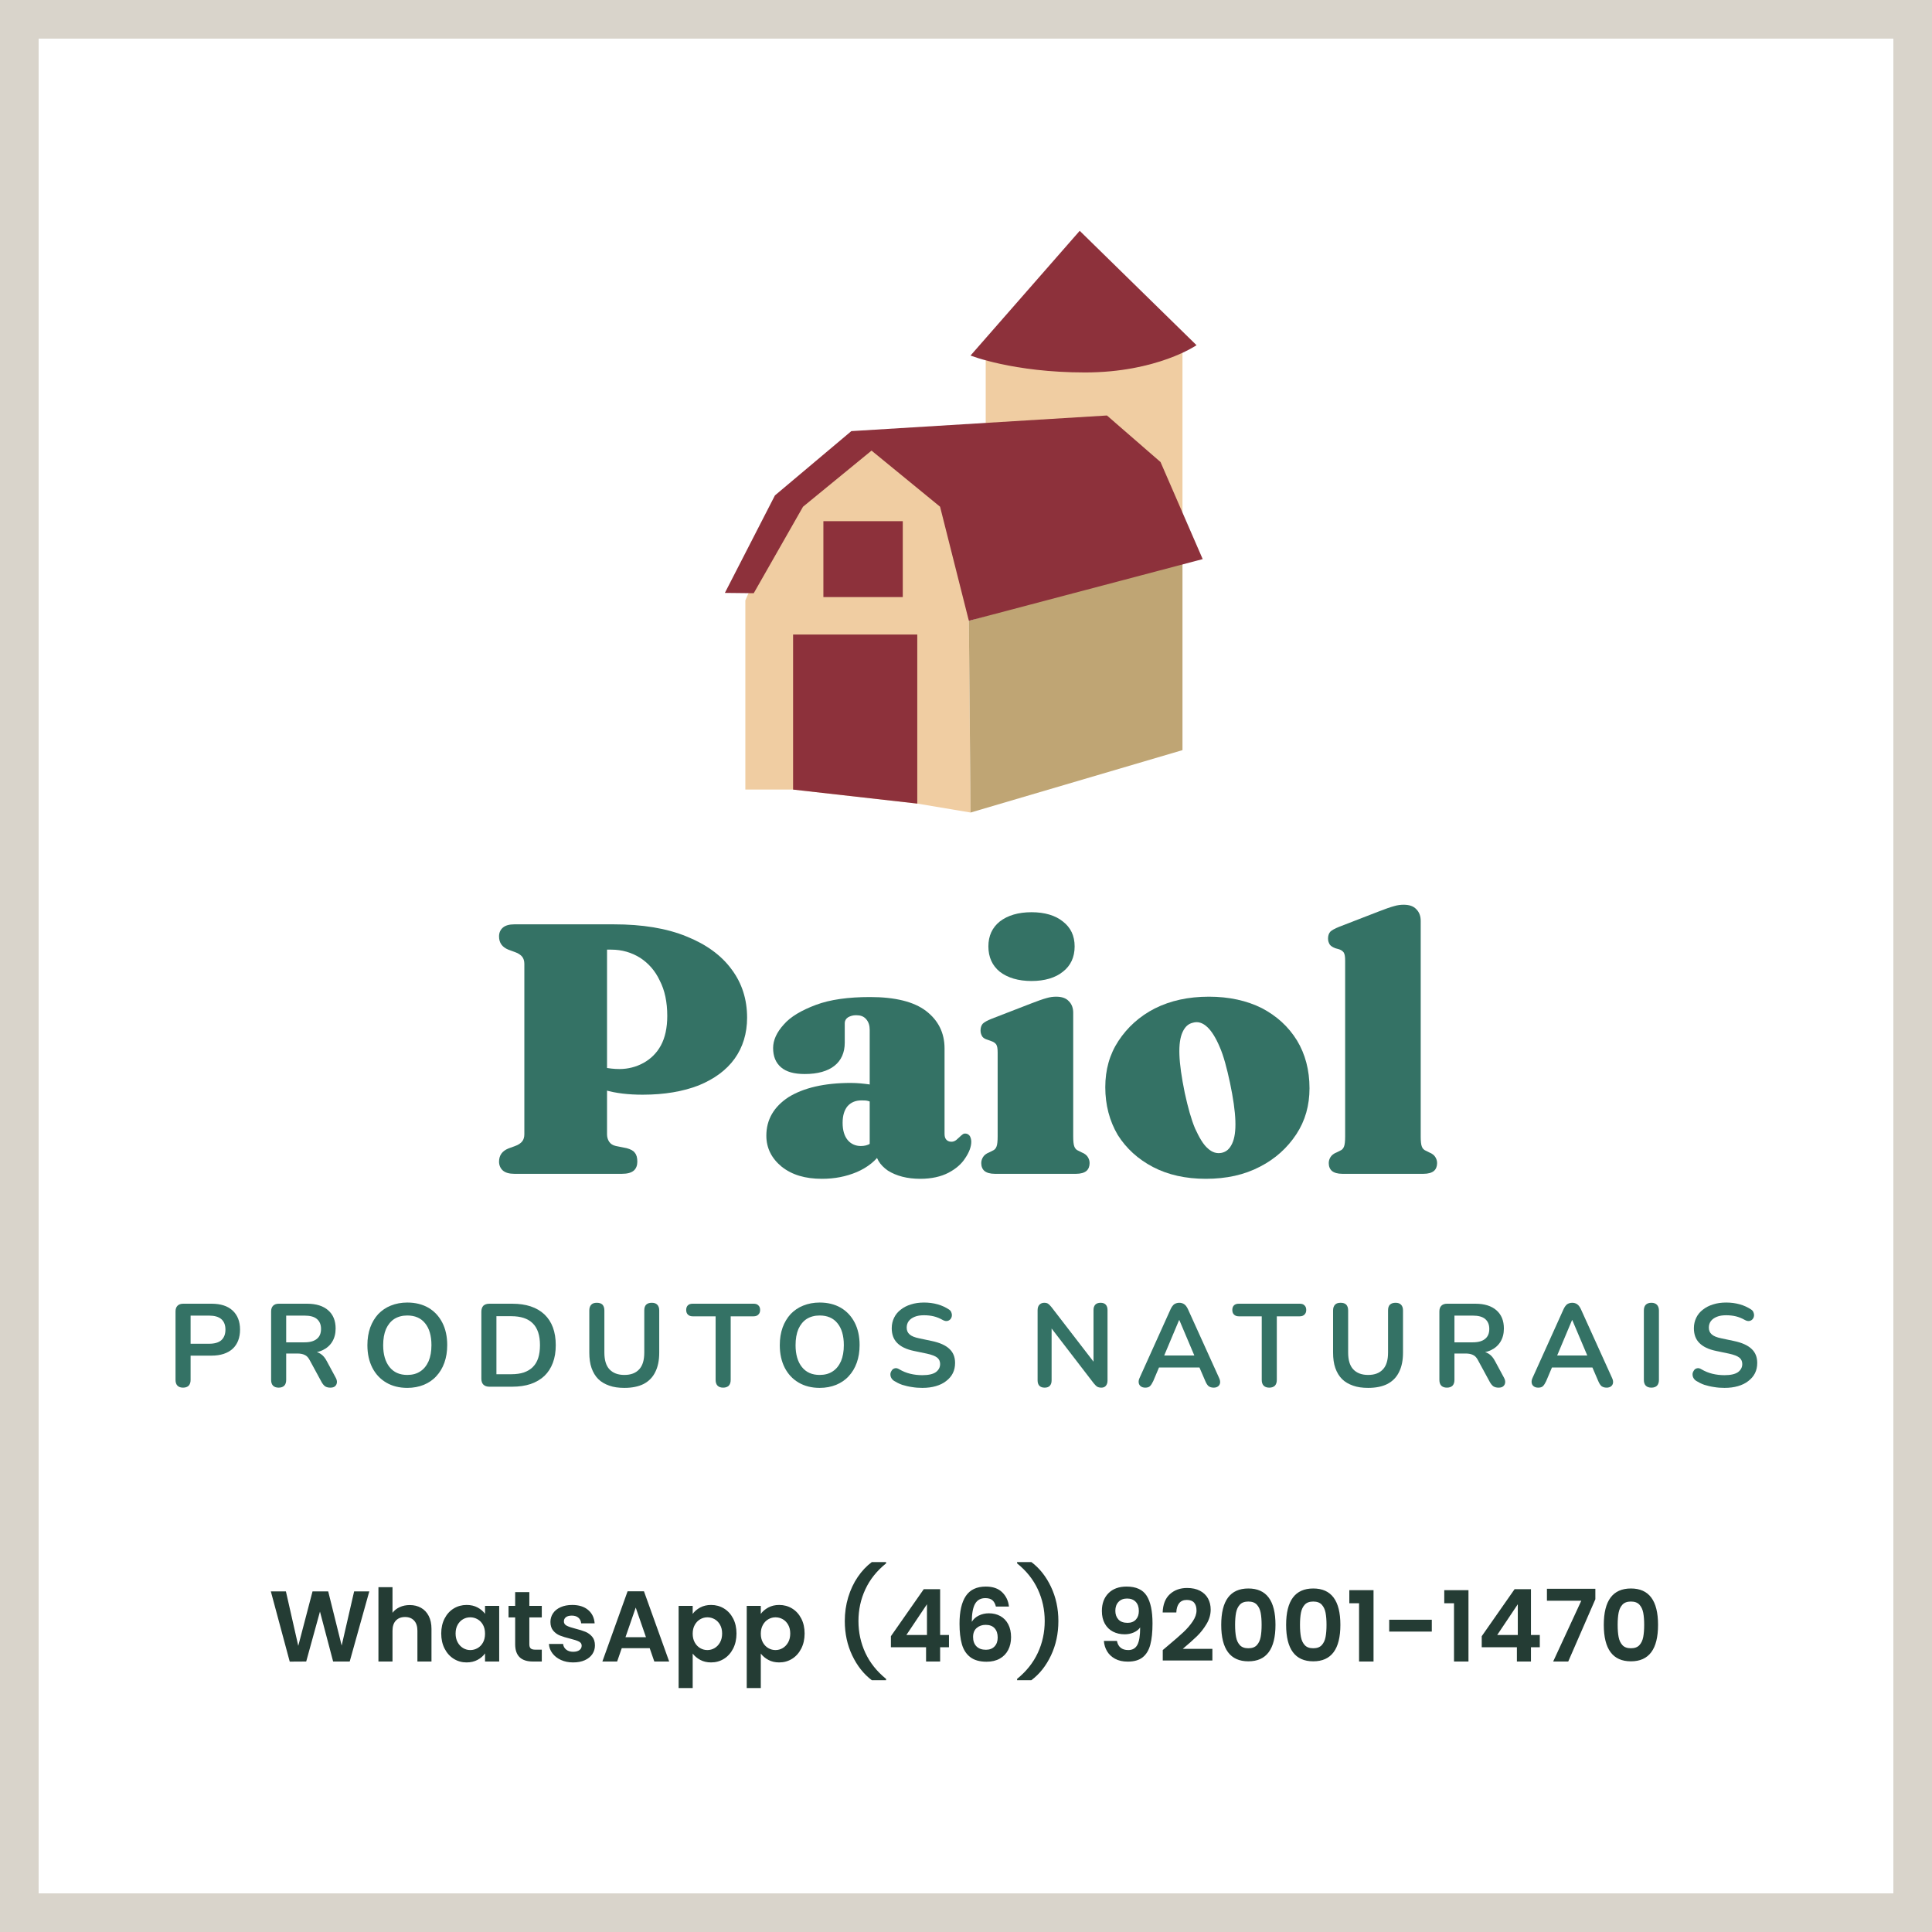
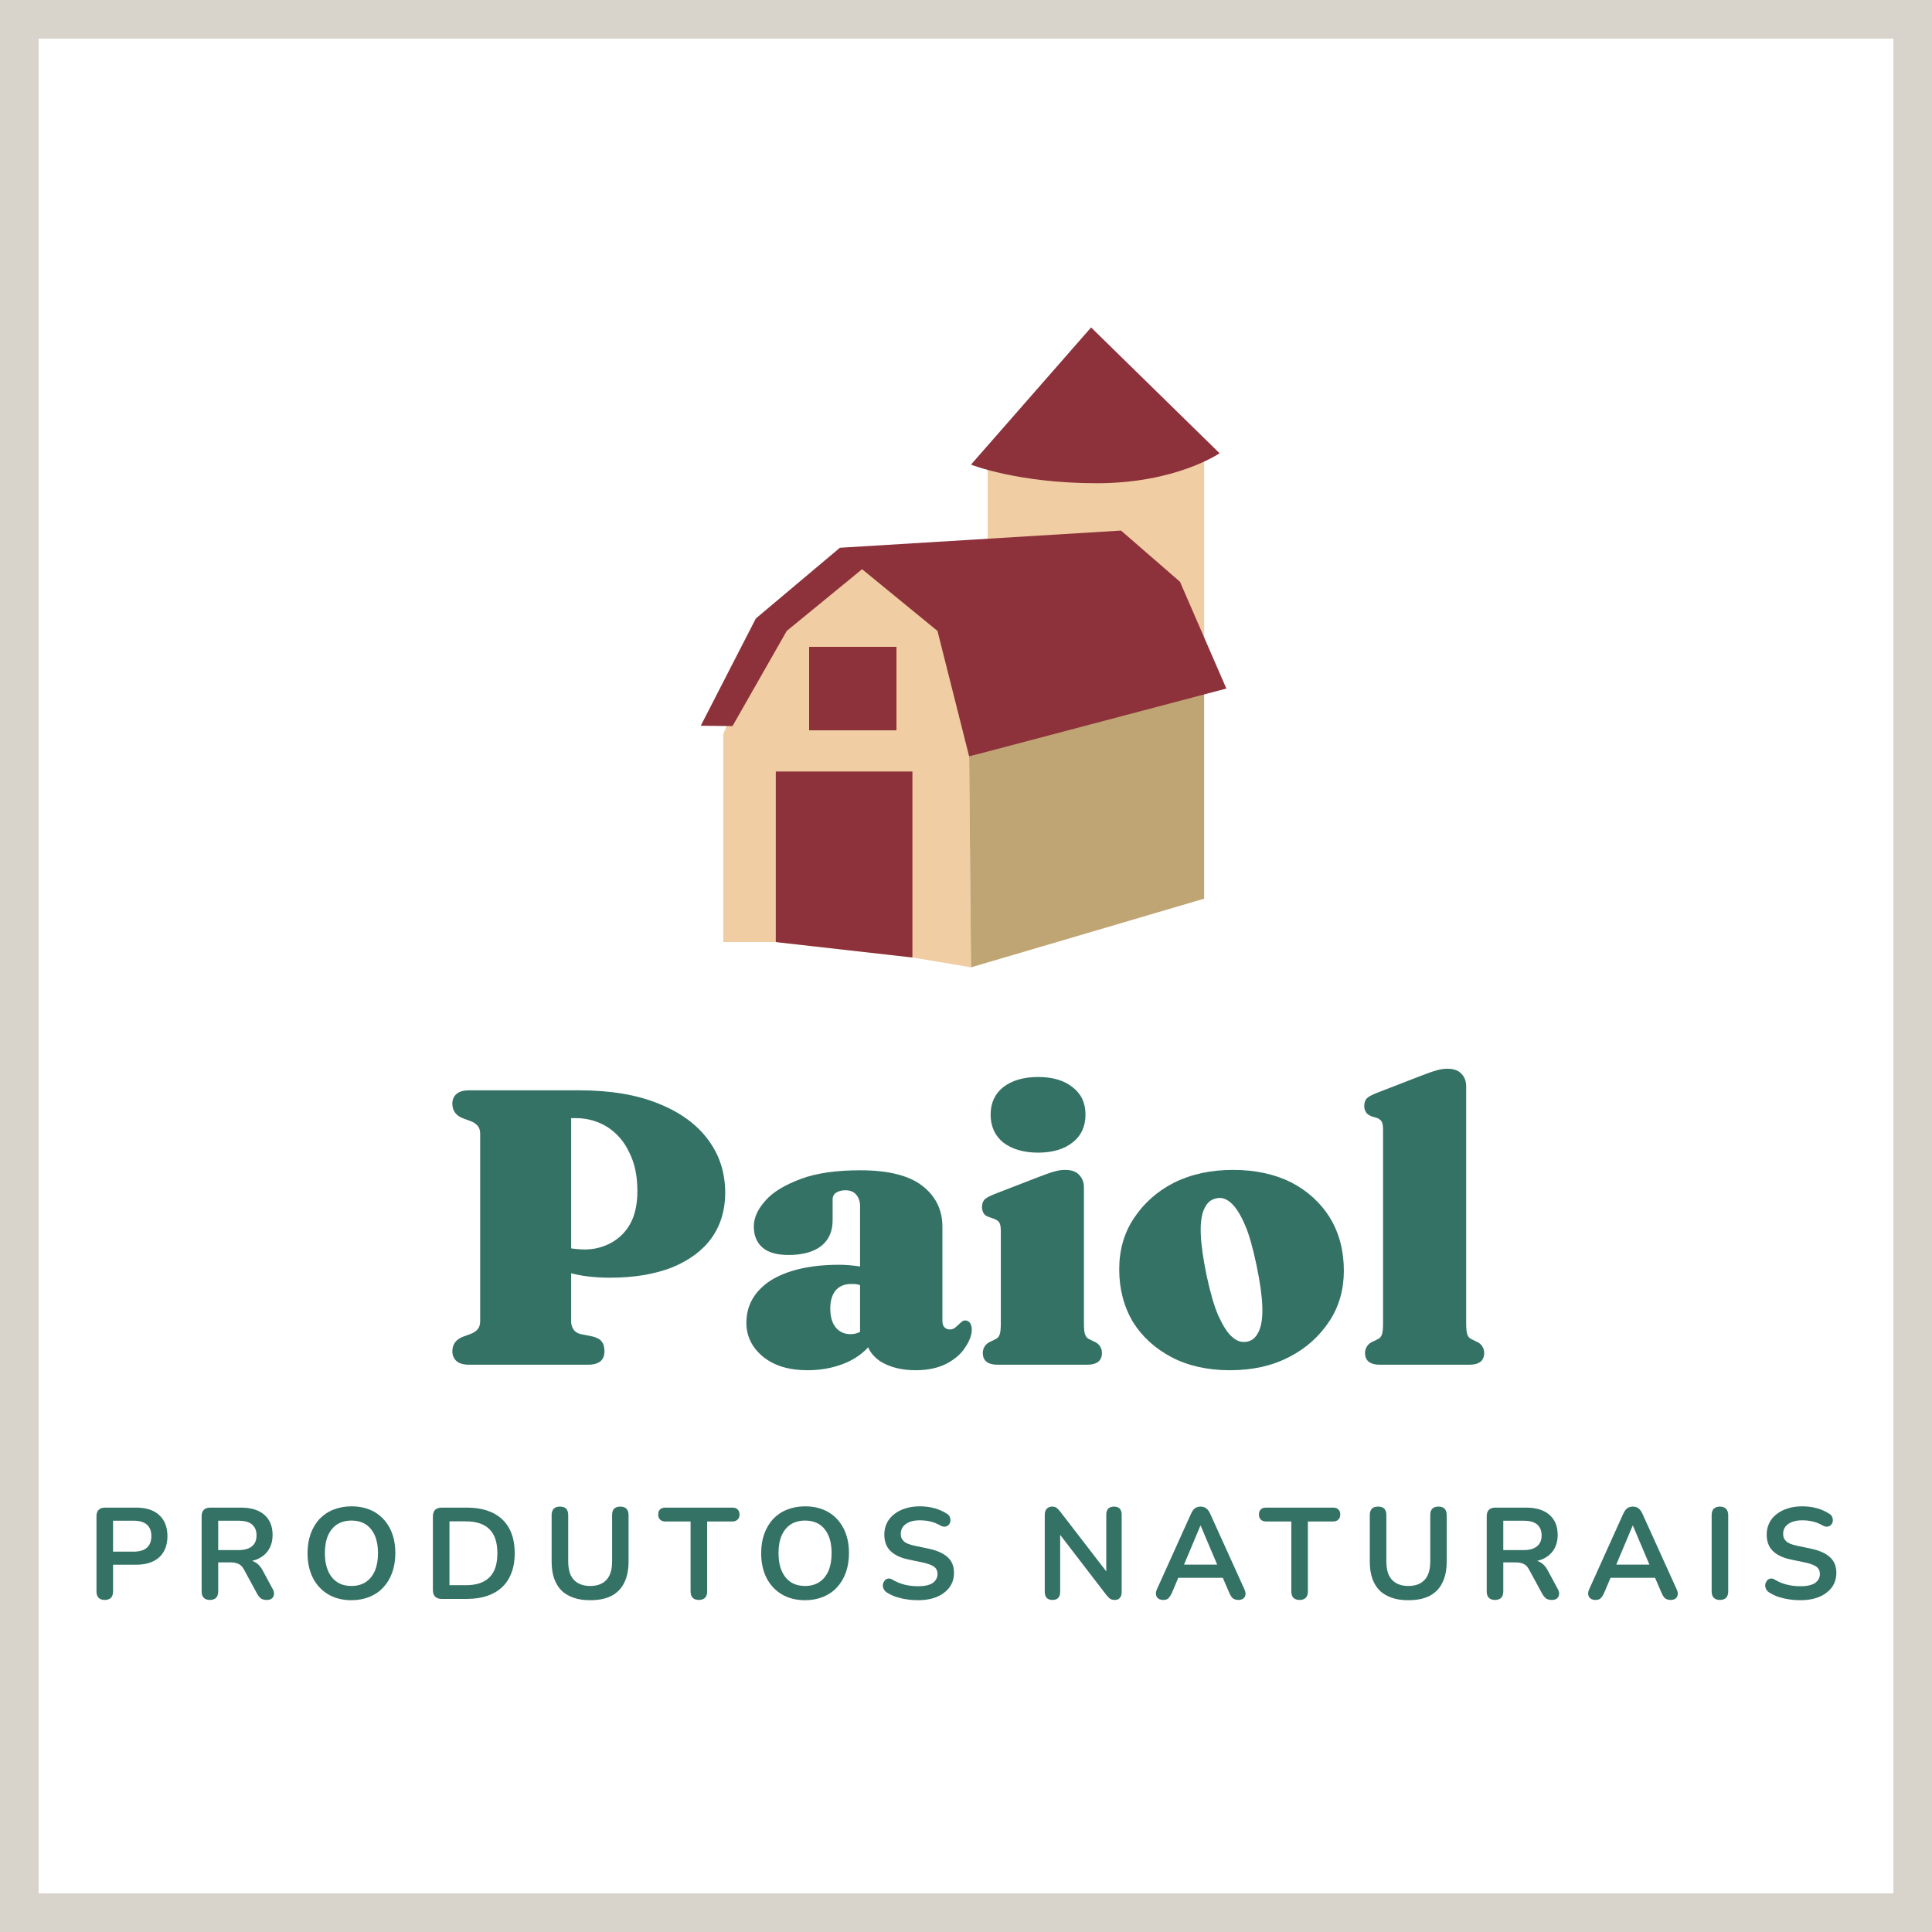
<svg xmlns="http://www.w3.org/2000/svg" viewBox="0 0 800 800" width="800mm" height="800mm">
  <rect width="800" height="800" fill="#ffffff" />
  <rect x="8" y="8" width="784" height="784" fill="none" stroke="#d9d4cb" stroke-width="16" />
-   <svg x="34.0" y="57.6" width="732.0" height="556.8" viewBox="124.51 48.21 72.28 54.98">
+   <svg x="-2.6" y="93.8" width="805.2" height="612.5" viewBox="124.51 48.21 72.28 54.98">
    <g>
      <path transform="matrix(1,0,0,-1,160.767,67.9057)" d="M0 0 .069-7.839-2.11-7.473-7.187-6.9H-9.139V.834L-7.187 5.319-3.919 7.378-.185 5.08Z" fill="#f0cda2" />
      <path transform="matrix(1,0,0,-1,169.5014,73.1931)" d="M0 0-8.665-2.552-8.734 5.287 0 7.81Z" fill="#bfa574" />
      <path transform="matrix(1,0,0,-1,153.5799,74.8057)" d="M0 0V6.34H5.078V-.573C3.385-.382 1.693-.191 0 0" fill="#8d313b" />
      <path transform="matrix(1,0,0,-1,0,207.732)" d="M158.065 143.9H154.819V140.797H158.065Z" fill="#8d313b" />
      <path transform="matrix(1,0,0,-1,0,207.732)" d="M169.501 143.775H161.456V151.023H169.501Z" fill="#f0cda2" />
      <path transform="matrix(1,0,0,-1,150.7907,66.76459)" d="M0 0 2.047 3.986 5.171 6.615 15.622 7.254 17.813 5.351 19.537 1.382 9.976-1.141 8.799 3.524 5.997 5.818 3.196 3.524 1.18-.013Z" fill="#8d313b" />
      <path transform="matrix(1,0,0,-1,165.2996,51.9599)" d="M0 0 4.776-4.677C4.776-4.677 3.16-5.791 .215-5.791-2.729-5.791-4.464-5.099-4.464-5.099Z" fill="#8d313b" />
    </g>
    <g>
      <path d="M.74 .438C.74 .394 .728 .355 .705 .323 .682 .291 .648 .266 .604 .248 .56 .231 .508 .222 .447 .222 .407 .222 .372 .226 .341 .235 .31 .244 .283 .256 .258 .271L.266 .333C.278 .324 .29 .317 .302 .311 .314 .305 .326 .301 .339 .298 .352 .296 .366 .294 .382 .294 .406 .294 .429 .3 .449 .311 .469 .322 .486 .338 .498 .36 .51 .382 .516 .41 .516 .443 .516 .482 .509 .515 .495 .542 .482 .57 .463 .591 .44 .606 .416 .621 .389 .629 .359 .629H.347V.111C.347 .103 .349 .096 .353 .09 .357 .084 .363 .08 .372 .078L.402 .072C.413 .069 .421 .065 .425 .059 .43 .053 .432 .045 .432 .034 .432 .024 .429 .015 .422 .009 .415 .003 .404 0 .389 0H.087C.073 0 .062 .003 .055 .009 .048 .015 .044 .024 .044 .034 .044 .052 .053 .064 .07 .071L.089 .078C.098 .081 .105 .086 .109 .091 .113 .096 .115 .103 .115 .111V.589C.115 .597 .113 .604 .109 .609 .105 .614 .098 .619 .089 .622L.07 .629C.053 .636 .044 .648 .044 .666 .044 .677 .048 .685 .055 .691 .062 .697 .073 .7 .087 .7H.366C.446 .7 .514 .689 .57 .666 .625 .644 .668 .613 .697 .573 .726 .534 .74 .489 .74 .438Z" transform="matrix(14.5725,0,0,-14.5725,140.916,90.51669)" fill="#347265" />
      <path d="M.333 .068V.08L.317 .081V.404C.317 .416 .314 .426 .307 .434 .3 .442 .291 .445 .279 .445 .27 .445 .263 .443 .256 .439 .25 .435 .247 .429 .247 .423V.368C.247 .34 .237 .318 .218 .303 .199 .288 .171 .28 .135 .28 .105 .28 .083 .286 .068 .299 .053 .312 .046 .33 .046 .353 .046 .375 .056 .397 .076 .419 .095 .441 .126 .459 .166 .474 .206 .489 .257 .496 .318 .496 .388 .496 .441 .483 .475 .457 .509 .431 .527 .396 .527 .352V.113C.527 .106 .528 .101 .531 .097 .534 .093 .539 .09 .546 .09 .552 .09 .556 .092 .56 .095 .563 .098 .567 .101 .57 .104 .572 .106 .574 .108 .577 .11 .579 .112 .582 .113 .585 .113 .591 .113 .595 .11 .598 .106 .6 .102 .602 .097 .602 .09 .602 .076 .596 .06 .585 .044 .575 .028 .559 .014 .538 .003 .517-.008 .49-.014 .459-.014 .422-.014 .392-.006 .368 .009 .345 .025 .333 .045 .333 .068M.027 .107C.027 .152 .048 .188 .089 .215 .131 .241 .189 .255 .264 .255 .283 .255 .3 .253 .315 .251 .33 .248 .342 .244 .351 .239L.334 .195C.327 .2 .32 .202 .314 .204 .308 .206 .301 .206 .294 .206 .278 .206 .265 .201 .255 .19 .246 .179 .241 .164 .241 .143 .241 .122 .246 .106 .255 .095 .264 .084 .277 .078 .292 .078 .302 .078 .311 .08 .319 .085 .328 .089 .334 .095 .339 .1L.35 .061C.335 .037 .311 .018 .281 .005 .25-.008 .218-.014 .183-.014 .136-.014 .099-.003 .07 .02 .042 .043 .027 .072 .027 .107Z" transform="matrix(14.5725,0,0,-14.5725,152.0931,90.51669)" fill="#347265" />
      <path d="M.287 .452V.105C.287 .092 .288 .082 .29 .077 .292 .071 .296 .067 .301 .065L.311 .06C.319 .057 .325 .052 .328 .047 .331 .042 .333 .037 .333 .03 .333 .021 .33 .013 .324 .008 .318 .003 .308 0 .295 0H.067C.054 0 .044 .003 .038 .008 .032 .013 .029 .021 .029 .03 .029 .037 .031 .042 .034 .047 .037 .052 .043 .057 .051 .06L.061 .065C.066 .067 .07 .071 .072 .077 .074 .082 .075 .092 .075 .105V.34C.075 .351 .074 .358 .071 .363 .068 .367 .064 .37 .058 .372L.047 .376C.04 .378 .035 .381 .032 .385 .029 .39 .027 .395 .027 .402 .027 .41 .029 .416 .033 .421 .038 .426 .046 .43 .058 .435L.169 .478C.187 .485 .201 .49 .212 .493 .222 .496 .231 .497 .239 .497 .255 .497 .267 .493 .275 .484 .283 .476 .287 .465 .287 .452M.17 .541C.133 .541 .103 .55 .081 .567 .06 .584 .049 .608 .049 .638 .049 .668 .06 .691 .081 .708 .103 .725 .133 .734 .17 .734 .207 .734 .237 .725 .258 .708 .28 .691 .291 .668 .291 .638 .291 .608 .28 .584 .258 .567 .237 .55 .207 .541 .17 .541Z" transform="matrix(14.5725,0,0,-14.5725,160.8512,90.51669)" fill="#347265" />
      <path d="M.316 .497C.372 .497 .422 .486 .464 .465 .506 .443 .539 .413 .563 .374 .586 .336 .598 .291 .598 .24 .598 .192 .586 .149 .561 .111 .536 .073 .502 .042 .459 .02 .415-.003 .365-.014 .307-.014 .251-.014 .201-.003 .159 .019 .117 .041 .084 .071 .06 .109 .037 .148 .025 .193 .025 .243 .025 .292 .037 .335 .062 .373 .087 .411 .121 .442 .164 .464 .208 .486 .258 .497 .316 .497M.352 .059C.365 .062 .374 .07 .381 .085 .388 .1 .391 .121 .39 .149 .389 .177 .384 .212 .375 .255 .366 .297 .357 .331 .346 .356 .335 .382 .323 .401 .311 .412 .298 .424 .285 .428 .271 .424 .258 .421 .249 .413 .242 .398 .235 .383 .232 .362 .233 .334 .234 .306 .239 .271 .248 .227 .257 .186 .266 .153 .277 .127 .289 .101 .3 .082 .313 .071 .325 .06 .338 .056 .352 .059Z" transform="matrix(14.5725,0,0,-14.5725,165.9807,90.51669)" fill="#347265" />
      <path d="M.287 .71V.105C.287 .092 .288 .082 .29 .077 .292 .071 .296 .067 .301 .065L.311 .06C.319 .057 .325 .052 .328 .047 .331 .042 .333 .037 .333 .03 .333 .021 .33 .013 .324 .008 .318 .003 .308 0 .295 0H.067C.054 0 .044 .003 .038 .008 .032 .013 .029 .021 .029 .03 .029 .037 .031 .042 .034 .047 .037 .052 .043 .057 .051 .06L.061 .065C.066 .067 .07 .071 .072 .077 .074 .082 .075 .092 .075 .105V.598C.075 .609 .074 .616 .071 .621 .068 .625 .064 .628 .058 .63L.047 .633C.04 .636 .035 .639 .032 .643 .029 .648 .027 .653 .027 .66 .027 .668 .029 .674 .033 .679 .038 .684 .046 .688 .058 .693L.169 .736C.187 .743 .201 .748 .212 .751 .222 .754 .231 .755 .239 .755 .255 .755 .267 .751 .275 .742 .283 .734 .287 .723 .287 .71Z" transform="matrix(14.5725,0,0,-14.5725,175.0594,90.51669)" fill="#347265" />
    </g>
    <g>
      <path d="M.141-.008C.12-.008 .104-.002 .093 .009 .082 .021 .077 .037 .077 .058V.64C.077 .661 .083 .677 .094 .688 .105 .699 .121 .705 .142 .705H.383C.46 .705 .52 .686 .562 .647 .604 .608 .625 .554 .625 .485 .625 .416 .604 .361 .562 .322 .52 .284 .46 .264 .383 .264H.205V.058C.205 .037 .2 .021 .189 .009 .178-.002 .162-.008 .141-.008M.205 .365H.363C.408 .365 .443 .375 .466 .395 .489 .416 .501 .446 .501 .485 .501 .524 .489 .554 .466 .574 .443 .594 .408 .604 .363 .604H.205V.365Z" transform="matrix(4.8133,0,0,-4.8133,127.959,99.2213)" fill="#347265" />
      <path d="M.141-.008C.12-.008 .104-.002 .093 .009 .082 .021 .077 .037 .077 .058V.64C.077 .661 .083 .677 .094 .688 .105 .699 .121 .705 .142 .705H.383C.46 .705 .52 .686 .562 .649 .604 .612 .625 .561 .625 .494 .625 .451 .615 .413 .596 .382 .577 .351 .55 .327 .514 .31 .478 .293 .434 .285 .383 .285L.392 .3H.425C.452 .3 .476 .293 .496 .28 .517 .267 .535 .246 .55 .217L.625 .078C.633 .064 .637 .05 .636 .037 .635 .024 .63 .013 .621 .005 .612-.004 .598-.008 .58-.008 .562-.008 .547-.004 .536 .003 .525 .011 .515 .023 .506 .039L.405 .225C.393 .248 .379 .263 .362 .27 .346 .278 .325 .282 .3 .282H.205V.058C.205 .037 .2 .021 .189 .009 .178-.002 .162-.008 .141-.008M.205 .377H.361C.407 .377 .442 .387 .465 .406 .489 .425 .501 .453 .501 .491 .501 .528 .489 .556 .465 .576 .442 .595 .407 .604 .361 .604H.205V.377Z" transform="matrix(4.8133,0,0,-4.8133,131.8674,99.2213)" fill="#347265" />
      <path d="M.393-.01C.325-.01 .265 .005 .214 .035 .163 .065 .124 .107 .096 .161 .068 .216 .054 .28 .054 .353 .054 .408 .062 .458 .078 .503 .094 .547 .117 .585 .146 .617 .176 .648 .212 .673 .253 .689 .295 .706 .342 .715 .393 .715 .462 .715 .521 .7 .572 .671 .623 .641 .662 .599 .69 .545 .718 .491 .732 .427 .732 .354 .732 .299 .724 .249 .708 .204 .692 .159 .669 .121 .639 .089 .61 .057 .574 .033 .533 .016 .491-.001 .444-.01 .393-.01M.393 .1C.436 .1 .473 .11 .503 .13 .534 .15 .557 .179 .574 .217 .59 .255 .598 .3 .598 .353 .598 .433 .58 .495 .544 .539 .509 .583 .458 .605 .393 .605 .35 .605 .314 .595 .283 .576 .252 .556 .229 .527 .212 .49 .196 .452 .188 .406 .188 .353 .188 .274 .206 .212 .242 .167 .278 .122 .328 .1 .393 .1Z" transform="matrix(4.8133,0,0,-4.8133,135.9149,99.2213)" fill="#347265" />
      <path d="M.145 0C.123 0 .106 .006 .094 .018 .083 .029 .077 .046 .077 .068V.637C.077 .659 .083 .676 .094 .688 .106 .699 .123 .705 .145 .705H.339C.457 .705 .548 .675 .613 .614 .677 .553 .709 .466 .709 .353 .709 .296 .701 .246 .684 .202 .668 .159 .644 .122 .613 .092 .581 .062 .542 .039 .496 .023 .451 .008 .398 0 .339 0H.145M.205 .106H.331C.372 .106 .408 .111 .438 .121 .469 .132 .494 .147 .514 .167 .535 .188 .55 .213 .56 .244 .57 .275 .575 .312 .575 .353 .575 .436 .555 .497 .514 .538 .473 .579 .412 .599 .331 .599H.205V.106Z" transform="matrix(4.8133,0,0,-4.8133,140.4635,99.2213)" fill="#347265" />
      <path d="M.37-.01C.321-.01 .278-.004 .242 .009 .205 .022 .173 .04 .148 .065 .123 .09 .104 .122 .091 .159 .078 .196 .072 .24 .072 .289V.648C.072 .67 .078 .686 .089 .697 .099 .708 .115 .713 .136 .713 .157 .713 .173 .708 .184 .697 .194 .686 .2 .67 .2 .648V.29C.2 .227 .214 .179 .243 .148 .273 .116 .315 .1 .37 .1 .425 .1 .467 .116 .496 .148 .525 .179 .539 .227 .539 .29V.648C.539 .67 .544 .686 .555 .697 .567 .708 .582 .713 .603 .713 .623 .713 .638 .708 .649 .697 .66 .686 .666 .67 .666 .648V.289C.666 .224 .655 .169 .632 .124 .61 .079 .577 .046 .533 .023 .489 .001 .435-.01 .37-.01Z" transform="matrix(4.8133,0,0,-4.8133,144.9013,99.2213)" fill="#347265" />
      <path d="M.311-.008C.29-.008 .274-.002 .263 .009 .252 .021 .247 .037 .247 .058V.598H.052C.035 .598 .021 .603 .011 .613 .002 .622-.003 .635-.003 .652-.003 .669 .002 .682 .011 .691 .021 .701 .035 .705 .052 .705H.57C.587 .705 .601 .701 .61 .691 .62 .682 .625 .669 .625 .652 .625 .635 .62 .622 .61 .613 .601 .603 .587 .598 .57 .598H.375V.058C.375 .037 .37 .021 .359 .009 .348-.002 .332-.008 .311-.008Z" transform="matrix(4.8133,0,0,-4.8133,149.2237,99.2213)" fill="#347265" />
      <path d="M.393-.01C.325-.01 .265 .005 .214 .035 .163 .065 .124 .107 .096 .161 .068 .216 .054 .28 .054 .353 .054 .408 .062 .458 .078 .503 .094 .547 .117 .585 .146 .617 .176 .648 .212 .673 .253 .689 .295 .706 .342 .715 .393 .715 .462 .715 .521 .7 .572 .671 .623 .641 .662 .599 .69 .545 .718 .491 .732 .427 .732 .354 .732 .299 .724 .249 .708 .204 .692 .159 .669 .121 .639 .089 .61 .057 .574 .033 .533 .016 .491-.001 .444-.01 .393-.01M.393 .1C.436 .1 .473 .11 .503 .13 .534 .15 .557 .179 .574 .217 .59 .255 .598 .3 .598 .353 .598 .433 .58 .495 .544 .539 .509 .583 .458 .605 .393 .605 .35 .605 .314 .595 .283 .576 .252 .556 .229 .527 .212 .49 .196 .452 .188 .406 .188 .353 .188 .274 .206 .212 .242 .167 .278 .122 .328 .1 .393 .1Z" transform="matrix(4.8133,0,0,-4.8133,152.7764,99.2213)" fill="#347265" />
      <path d="M.32-.01C.291-.01 .261-.008 .232-.003 .203 .001 .175 .008 .149 .016 .123 .025 .1 .037 .079 .05 .067 .058 .059 .068 .054 .079 .049 .09 .048 .101 .049 .112 .051 .123 .056 .133 .062 .141 .069 .15 .078 .155 .089 .157 .1 .159 .111 .156 .124 .148 .153 .131 .184 .118 .217 .11 .25 .102 .284 .098 .32 .098 .373 .098 .411 .107 .435 .124 .459 .142 .471 .165 .471 .193 .471 .216 .462 .235 .445 .248 .428 .261 .399 .272 .358 .281L.248 .304C.185 .317 .137 .34 .106 .372 .075 .403 .06 .445 .06 .497 .06 .53 .067 .559 .08 .586 .093 .613 .112 .636 .137 .655 .161 .674 .19 .689 .223 .699 .257 .71 .294 .715 .335 .715 .375 .715 .413 .71 .449 .7 .485 .69 .517 .675 .546 .656 .557 .649 .564 .64 .567 .629 .571 .618 .572 .608 .57 .598 .568 .587 .563 .578 .556 .571 .549 .564 .539 .559 .528 .558 .517 .557 .505 .56 .491 .568 .466 .582 .441 .592 .416 .598 .391 .604 .363 .607 .334 .607 .303 .607 .277 .603 .255 .594 .233 .585 .216 .573 .204 .557 .193 .542 .187 .523 .187 .502 .187 .478 .195 .459 .211 .445 .227 .43 .254 .419 .293 .411L.402 .388C.468 .374 .517 .352 .549 .322 .582 .292 .598 .252 .598 .202 .598 .17 .592 .141 .579 .115 .566 .089 .547 .067 .522 .048 .498 .029 .469 .015 .435 .005 .401-.005 .363-.01 .32-.01Z" transform="matrix(4.8133,0,0,-4.8133,157.3249,99.2213)" fill="#347265" />
      <path d="" transform="matrix(4.8133,0,0,-4.8133,161.1323,99.2213)" fill="#347265" />
      <path d="M.137-.008C.118-.008 .103-.003 .092 .008 .082 .019 .077 .034 .077 .054V.649C.077 .67 .082 .685 .092 .696 .103 .707 .116 .713 .133 .713 .148 .713 .16 .71 .167 .704 .175 .699 .184 .689 .195 .676L.578 .179H.552V.652C.552 .671 .557 .686 .567 .697 .578 .708 .593 .713 .612 .713 .631 .713 .646 .708 .656 .697 .666 .686 .671 .671 .671 .652V.052C.671 .033 .666 .019 .657 .008 .648-.003 .635-.008 .619-.008 .604-.008 .591-.005 .582 .001 .573 .007 .564 .017 .553 .03L.171 .527H.196V.054C.196 .034 .191 .019 .181 .008 .171-.003 .156-.008 .137-.008Z" transform="matrix(4.8133,0,0,-4.8133,163.2068,99.2213)" fill="#347265" />
      <path d="M.084-.008C.068-.008 .055-.004 .046 .003 .036 .01 .03 .02 .028 .033 .026 .045 .028 .059 .035 .074L.299 .659C.308 .678 .318 .692 .33 .701 .343 .709 .357 .713 .373 .713 .388 .713 .402 .709 .414 .701 .427 .692 .437 .678 .446 .659L.711 .074C.718 .059 .721 .045 .719 .032 .717 .019 .711 .01 .702 .003 .693-.004 .68-.008 .665-.008 .646-.008 .632-.003 .621 .005 .611 .014 .602 .028 .594 .047L.529 .198 .583 .163H.161L.215 .198 .151 .047C.142 .028 .133 .014 .124 .005 .115-.004 .101-.008 .084-.008M.371 .566 .231 .233 .205 .265H.539L.514 .233 .373 .566H.371Z" transform="matrix(4.8133,0,0,-4.8133,167.5773,99.2213)" fill="#347265" />
      <path d="M.311-.008C.29-.008 .274-.002 .263 .009 .252 .021 .247 .037 .247 .058V.598H.052C.035 .598 .021 .603 .011 .613 .002 .622-.003 .635-.003 .652-.003 .669 .002 .682 .011 .691 .021 .701 .035 .705 .052 .705H.57C.587 .705 .601 .701 .61 .691 .62 .682 .625 .669 .625 .652 .625 .635 .62 .622 .61 .613 .601 .603 .587 .598 .57 .598H.375V.058C.375 .037 .37 .021 .359 .009 .348-.002 .332-.008 .311-.008Z" transform="matrix(4.8133,0,0,-4.8133,171.5531,99.2213)" fill="#347265" />
      <path d="M.37-.01C.321-.01 .278-.004 .242 .009 .205 .022 .173 .04 .148 .065 .123 .09 .104 .122 .091 .159 .078 .196 .072 .24 .072 .289V.648C.072 .67 .078 .686 .089 .697 .099 .708 .115 .713 .136 .713 .157 .713 .173 .708 .184 .697 .194 .686 .2 .67 .2 .648V.29C.2 .227 .214 .179 .243 .148 .273 .116 .315 .1 .37 .1 .425 .1 .467 .116 .496 .148 .525 .179 .539 .227 .539 .29V.648C.539 .67 .544 .686 .555 .697 .567 .708 .582 .713 .603 .713 .623 .713 .638 .708 .649 .697 .66 .686 .666 .67 .666 .648V.289C.666 .224 .655 .169 .632 .124 .61 .079 .577 .046 .533 .023 .489 .001 .435-.01 .37-.01Z" transform="matrix(4.8133,0,0,-4.8133,175.3123,99.2213)" fill="#347265" />
      <path d="M.141-.008C.12-.008 .104-.002 .093 .009 .082 .021 .077 .037 .077 .058V.64C.077 .661 .083 .677 .094 .688 .105 .699 .121 .705 .142 .705H.383C.46 .705 .52 .686 .562 .649 .604 .612 .625 .561 .625 .494 .625 .451 .615 .413 .596 .382 .577 .351 .55 .327 .514 .31 .478 .293 .434 .285 .383 .285L.392 .3H.425C.452 .3 .476 .293 .496 .28 .517 .267 .535 .246 .55 .217L.625 .078C.633 .064 .637 .05 .636 .037 .635 .024 .63 .013 .621 .005 .612-.004 .598-.008 .58-.008 .562-.008 .547-.004 .536 .003 .525 .011 .515 .023 .506 .039L.405 .225C.393 .248 .379 .263 .362 .27 .346 .278 .325 .282 .3 .282H.205V.058C.205 .037 .2 .021 .189 .009 .178-.002 .162-.008 .141-.008M.205 .377H.361C.407 .377 .442 .387 .465 .406 .489 .425 .501 .453 .501 .491 .501 .528 .489 .556 .465 .576 .442 .595 .407 .604 .361 .604H.205V.377Z" transform="matrix(4.8133,0,0,-4.8133,179.6346,99.2213)" fill="#347265" />
      <path d="M.084-.008C.068-.008 .055-.004 .046 .003 .036 .01 .03 .02 .028 .033 .026 .045 .028 .059 .035 .074L.299 .659C.308 .678 .318 .692 .33 .701 .343 .709 .357 .713 .373 .713 .388 .713 .402 .709 .414 .701 .427 .692 .437 .678 .446 .659L.711 .074C.718 .059 .721 .045 .719 .032 .717 .019 .711 .01 .702 .003 .693-.004 .68-.008 .665-.008 .646-.008 .632-.003 .621 .005 .611 .014 .602 .028 .594 .047L.529 .198 .583 .163H.161L.215 .198 .151 .047C.142 .028 .133 .014 .124 .005 .115-.004 .101-.008 .084-.008M.371 .566 .231 .233 .205 .265H.539L.514 .233 .373 .566H.371Z" transform="matrix(4.8133,0,0,-4.8133,183.6441,99.2213)" fill="#347265" />
      <path d="M.141-.008C.12-.008 .104-.002 .093 .009 .082 .021 .077 .037 .077 .058V.647C.077 .668 .082 .685 .093 .696 .104 .707 .12 .713 .141 .713 .162 .713 .177 .707 .188 .696 .199 .685 .205 .668 .205 .647V.058C.205 .037 .2 .021 .189 .009 .178-.002 .162-.008 .141-.008Z" transform="matrix(4.8133,0,0,-4.8133,187.9953,99.2213)" fill="#347265" />
      <path d="M.32-.01C.291-.01 .261-.008 .232-.003 .203 .001 .175 .008 .149 .016 .123 .025 .1 .037 .079 .05 .067 .058 .059 .068 .054 .079 .049 .09 .048 .101 .049 .112 .051 .123 .056 .133 .062 .141 .069 .15 .078 .155 .089 .157 .1 .159 .111 .156 .124 .148 .153 .131 .184 .118 .217 .11 .25 .102 .284 .098 .32 .098 .373 .098 .411 .107 .435 .124 .459 .142 .471 .165 .471 .193 .471 .216 .462 .235 .445 .248 .428 .261 .399 .272 .358 .281L.248 .304C.185 .317 .137 .34 .106 .372 .075 .403 .06 .445 .06 .497 .06 .53 .067 .559 .08 .586 .093 .613 .112 .636 .137 .655 .161 .674 .19 .689 .223 .699 .257 .71 .294 .715 .335 .715 .375 .715 .413 .71 .449 .7 .485 .69 .517 .675 .546 .656 .557 .649 .564 .64 .567 .629 .571 .618 .572 .608 .57 .598 .568 .587 .563 .578 .556 .571 .549 .564 .539 .559 .528 .558 .517 .557 .505 .56 .491 .568 .466 .582 .441 .592 .416 .598 .391 .604 .363 .607 .334 .607 .303 .607 .277 .603 .255 .594 .233 .585 .216 .573 .204 .557 .193 .542 .187 .523 .187 .502 .187 .478 .195 .459 .211 .445 .227 .43 .254 .419 .293 .411L.402 .388C.468 .374 .517 .352 .549 .322 .582 .292 .598 .252 .598 .202 .598 .17 .592 .141 .579 .115 .566 .089 .547 .067 .522 .048 .498 .029 .469 .015 .435 .005 .401-.005 .363-.01 .32-.01Z" transform="matrix(4.8133,0,0,-4.8133,190.1228,99.2213)" fill="#347265" />
    </g>
  </svg>
-   <path fill="#243c34" d="M152.917 658.963 144.805 688.0H137.941L132.491 667.325L126.792 688.0L119.97 688.042L112.149 658.963H118.389L123.506 681.51L129.413 658.963H135.902L141.477 681.386L146.635 658.963ZM178.667 674.48V688.0H172.843V675.27Q172.843 672.525 171.47 671.048Q170.098 669.571 167.726 669.571Q165.314 669.571 163.92 671.048Q162.526 672.525 162.526 675.27V688.0H156.702V657.216H162.526V667.824Q163.65 666.326 165.522 665.474Q167.394 664.621 169.682 664.621Q172.302 664.621 174.341 665.765Q176.379 666.909 177.523 669.134Q178.667 671.36 178.667 674.48ZM193.227 664.579Q195.806 664.579 197.741 665.619Q199.675 666.659 200.84 668.24V664.954H206.706V688.0H200.84V684.63Q199.717 686.253 197.741 687.314Q195.765 688.374 193.186 688.374Q190.274 688.374 187.882 686.877Q185.49 685.379 184.096 682.654Q182.702 679.93 182.702 676.394Q182.702 672.899 184.096 670.195Q185.49 667.491 187.882 666.035Q190.274 664.579 193.227 664.579ZM194.725 669.696Q193.102 669.696 191.73 670.486Q190.357 671.277 189.504 672.795Q188.651 674.314 188.651 676.394Q188.651 678.474 189.504 680.034Q190.357 681.594 191.75 682.426Q193.144 683.258 194.725 683.258Q196.347 683.258 197.762 682.446Q199.176 681.635 200.008 680.117Q200.84 678.598 200.84 676.477Q200.84 674.355 200.008 672.837Q199.176 671.318 197.762 670.507Q196.347 669.696 194.725 669.696ZM219.186 669.738V680.886Q219.186 682.051 219.747 682.571Q220.309 683.091 221.64 683.091H224.344V688.0H220.683Q213.32 688.0 213.32 680.845V669.738H210.574V664.954H213.32V659.254H219.186V664.954H224.344V669.738ZM227.298 680.72H233.163Q233.33 682.176 234.453 683.07Q235.576 683.965 237.323 683.965Q238.987 683.965 239.923 683.278Q240.859 682.592 240.859 681.427Q240.859 680.304 239.715 679.722Q238.571 679.139 236.034 678.515Q233.496 677.891 231.874 677.246Q230.251 676.602 229.086 675.229Q227.922 673.856 227.922 671.61Q227.922 669.654 228.982 668.053Q230.043 666.451 232.102 665.515Q234.162 664.579 236.949 664.579Q241.067 664.579 243.522 666.638Q245.976 668.698 246.226 672.192H240.651Q240.526 670.736 239.507 669.862Q238.488 668.989 236.782 668.989Q235.202 668.989 234.349 669.634Q233.496 670.278 233.496 671.402Q233.496 672.566 234.661 673.17Q235.826 673.773 238.28 674.397Q240.776 675.021 242.398 675.686Q244.021 676.352 245.186 677.704Q246.35 679.056 246.35 681.344Q246.35 683.341 245.269 684.942Q244.187 686.544 242.149 687.459Q240.11 688.374 237.323 688.374Q234.494 688.374 232.269 687.355Q230.043 686.336 228.733 684.589Q227.422 682.842 227.298 680.72ZM269.022 682.467H257.458L255.544 688.0H249.429L259.87 658.922H266.651L277.093 688.0H270.936ZM267.483 677.933 263.24 665.661 258.997 677.933ZM294.44 664.579Q297.394 664.579 299.786 666.035Q302.178 667.491 303.571 670.174Q304.965 672.858 304.965 676.394Q304.965 679.93 303.571 682.654Q302.178 685.379 299.786 686.877Q297.394 688.374 294.44 688.374Q291.902 688.374 289.968 687.334Q288.034 686.294 286.827 684.714V698.982H281.003V664.954H286.827V668.282Q287.95 666.701 289.926 665.64Q291.902 664.579 294.44 664.579ZM292.901 669.696Q291.32 669.696 289.926 670.507Q288.533 671.318 287.68 672.858Q286.827 674.397 286.827 676.477Q286.827 678.557 287.68 680.096Q288.533 681.635 289.926 682.446Q291.32 683.258 292.901 683.258Q294.523 683.258 295.917 682.426Q297.31 681.594 298.163 680.054Q299.016 678.515 299.016 676.394Q299.016 674.314 298.163 672.795Q297.31 671.277 295.917 670.486Q294.523 669.696 292.901 669.696ZM322.645 664.579Q325.598 664.579 327.99 666.035Q330.382 667.491 331.776 670.174Q333.17 672.858 333.17 676.394Q333.17 679.93 331.776 682.654Q330.382 685.379 327.99 686.877Q325.598 688.374 322.645 688.374Q320.107 688.374 318.173 687.334Q316.238 686.294 315.032 684.714V698.982H309.208V664.954H315.032V668.282Q316.155 666.701 318.131 665.64Q320.107 664.579 322.645 664.579ZM321.106 669.696Q319.525 669.696 318.131 670.507Q316.738 671.318 315.885 672.858Q315.032 674.397 315.032 676.477Q315.032 678.557 315.885 680.096Q316.738 681.635 318.131 682.446Q319.525 683.258 321.106 683.258Q322.728 683.258 324.122 682.426Q325.515 681.594 326.368 680.054Q327.221 678.515 327.221 676.394Q327.221 674.314 326.368 672.795Q325.515 671.277 324.122 670.486Q322.728 669.696 321.106 669.696ZM349.81 671.235Q349.81 666.077 351.224 661.397Q352.638 656.717 355.176 652.994Q357.714 649.27 361.0 646.816H366.907V647.357Q361.166 651.974 358.317 658.11Q355.467 664.246 355.467 671.235Q355.467 678.266 358.317 684.402Q361.166 690.538 366.907 695.197V695.738H361.0Q355.966 691.952 352.888 685.483Q349.81 679.014 349.81 671.235ZM368.904 682.093V677.517L382.507 658.048H389.288V677.018H392.949V682.093H389.288V688.0H383.464V682.093ZM383.838 664.288 375.31 677.018H383.838ZM408.008 661.75Q405.138 661.75 403.786 664.059Q402.434 666.368 402.392 671.568Q403.39 669.904 405.304 668.968Q407.218 668.032 409.464 668.032Q412.168 668.032 414.248 669.197Q416.328 670.362 417.493 672.587Q418.658 674.813 418.658 677.933Q418.658 680.886 417.472 683.195Q416.286 685.504 413.998 686.794Q411.71 688.083 408.549 688.083Q404.222 688.083 401.747 686.17Q399.272 684.256 398.294 680.824Q397.317 677.392 397.317 672.358Q397.317 664.746 399.938 660.856Q402.558 656.966 408.216 656.966Q412.584 656.966 414.997 659.338Q417.41 661.709 417.784 665.245H412.376Q411.96 663.498 410.941 662.624Q409.922 661.75 408.008 661.75ZM402.933 677.85Q402.933 680.304 404.326 681.718Q405.72 683.133 408.258 683.133Q410.504 683.133 411.814 681.76Q413.125 680.387 413.125 678.058Q413.125 675.645 411.856 674.23Q410.587 672.816 408.133 672.816Q405.928 672.816 404.43 674.106Q402.933 675.395 402.933 677.85ZM438.251 671.235Q438.251 679.014 435.194 685.483Q432.136 691.952 427.061 695.738H421.154V695.197Q426.894 690.538 429.744 684.402Q432.594 678.266 432.594 671.235Q432.594 664.246 429.744 658.11Q426.894 651.974 421.154 647.357V646.816H427.061Q432.094 650.56 435.173 657.029Q438.251 663.498 438.251 671.235ZM467.205 683.258Q469.784 683.258 470.949 681.115Q472.114 678.973 472.114 673.898Q471.157 675.229 469.43 675.978Q467.704 676.726 465.707 676.726Q463.003 676.726 460.861 675.624Q458.718 674.522 457.491 672.338Q456.264 670.154 456.264 667.075Q456.264 662.458 458.989 659.712Q461.714 656.966 466.498 656.966Q472.405 656.966 474.818 660.773Q477.23 664.579 477.23 672.192Q477.23 677.6 476.315 681.032Q475.4 684.464 473.154 686.253Q470.907 688.042 466.997 688.042Q463.877 688.042 461.714 686.856Q459.55 685.67 458.406 683.736Q457.262 681.802 457.096 679.472H462.504Q462.837 681.302 464.022 682.28Q465.208 683.258 467.205 683.258ZM471.573 667.075Q471.573 664.621 470.262 663.269Q468.952 661.917 466.706 661.917Q464.459 661.917 463.149 663.31Q461.838 664.704 461.838 666.992Q461.838 669.197 463.107 670.59Q464.376 671.984 466.914 671.984Q469.077 671.984 470.325 670.653Q471.573 669.322 471.573 667.075ZM483.678 681.386Q487.714 678.016 490.022 675.853Q492.331 673.69 493.891 671.36Q495.451 669.03 495.451 666.867Q495.451 664.787 494.474 663.643Q493.496 662.499 491.416 662.499Q489.336 662.499 488.254 663.872Q487.173 665.245 487.09 667.699H481.432Q481.598 662.707 484.406 660.128Q487.214 657.549 491.541 657.549Q494.702 657.549 496.907 658.714Q499.112 659.878 500.214 661.896Q501.317 663.914 501.317 666.493Q501.317 669.613 499.59 672.483Q497.864 675.354 495.638 677.517Q493.413 679.68 489.752 682.758H502.024V687.584H481.474V683.258ZM505.685 672.816Q505.685 687.917 516.917 687.917Q528.149 687.917 528.149 672.816Q528.149 657.757 516.917 657.757Q505.685 657.757 505.685 672.816ZM522.408 672.816Q522.408 675.77 522.013 677.85Q521.618 679.93 520.432 681.219Q519.246 682.509 516.917 682.509Q514.587 682.509 513.402 681.219Q512.216 679.93 511.821 677.85Q511.426 675.77 511.426 672.816Q511.426 669.862 511.821 667.803Q512.216 665.744 513.402 664.454Q514.587 663.165 516.917 663.165Q519.246 663.165 520.432 664.454Q521.618 665.744 522.013 667.803Q522.408 669.862 522.408 672.816ZM532.558 672.816Q532.558 687.917 543.79 687.917Q555.022 687.917 555.022 672.816Q555.022 657.757 543.79 657.757Q532.558 657.757 532.558 672.816ZM549.282 672.816Q549.282 675.77 548.886 677.85Q548.491 679.93 547.306 681.219Q546.12 682.509 543.79 682.509Q541.461 682.509 540.275 681.219Q539.09 679.93 538.694 677.85Q538.299 675.77 538.299 672.816Q538.299 669.862 538.694 667.803Q539.09 665.744 540.275 664.454Q541.461 663.165 543.79 663.165Q546.12 663.165 547.306 664.454Q548.491 665.744 548.886 667.803Q549.282 669.862 549.282 672.816ZM558.725 663.872V658.464H568.75V688.0H562.76V663.872ZM592.878 670.694V675.603H575.24V670.694ZM598.037 663.872V658.464H608.062V688.0H602.072V663.872ZM613.554 682.093V677.517L627.157 658.048H633.938V677.018H637.598V682.093H633.938V688.0H628.114V682.093ZM628.488 664.288 619.96 677.018H628.488ZM660.603 662.208 649.371 688.0H643.131L654.779 662.832H640.552V657.882H660.603ZM664.098 672.816Q664.098 687.917 675.33 687.917Q686.562 687.917 686.562 672.816Q686.562 657.757 675.33 657.757Q664.098 657.757 664.098 672.816ZM680.821 672.816Q680.821 675.77 680.426 677.85Q680.03 679.93 678.845 681.219Q677.659 682.509 675.33 682.509Q673 682.509 671.814 681.219Q670.629 679.93 670.234 677.85Q669.838 675.77 669.838 672.816Q669.838 669.862 670.234 667.803Q670.629 665.744 671.814 664.454Q673 663.165 675.33 663.165Q677.659 663.165 678.845 664.454Q680.03 665.744 680.426 667.803Q680.821 669.862 680.821 672.816Z" />
</svg>
